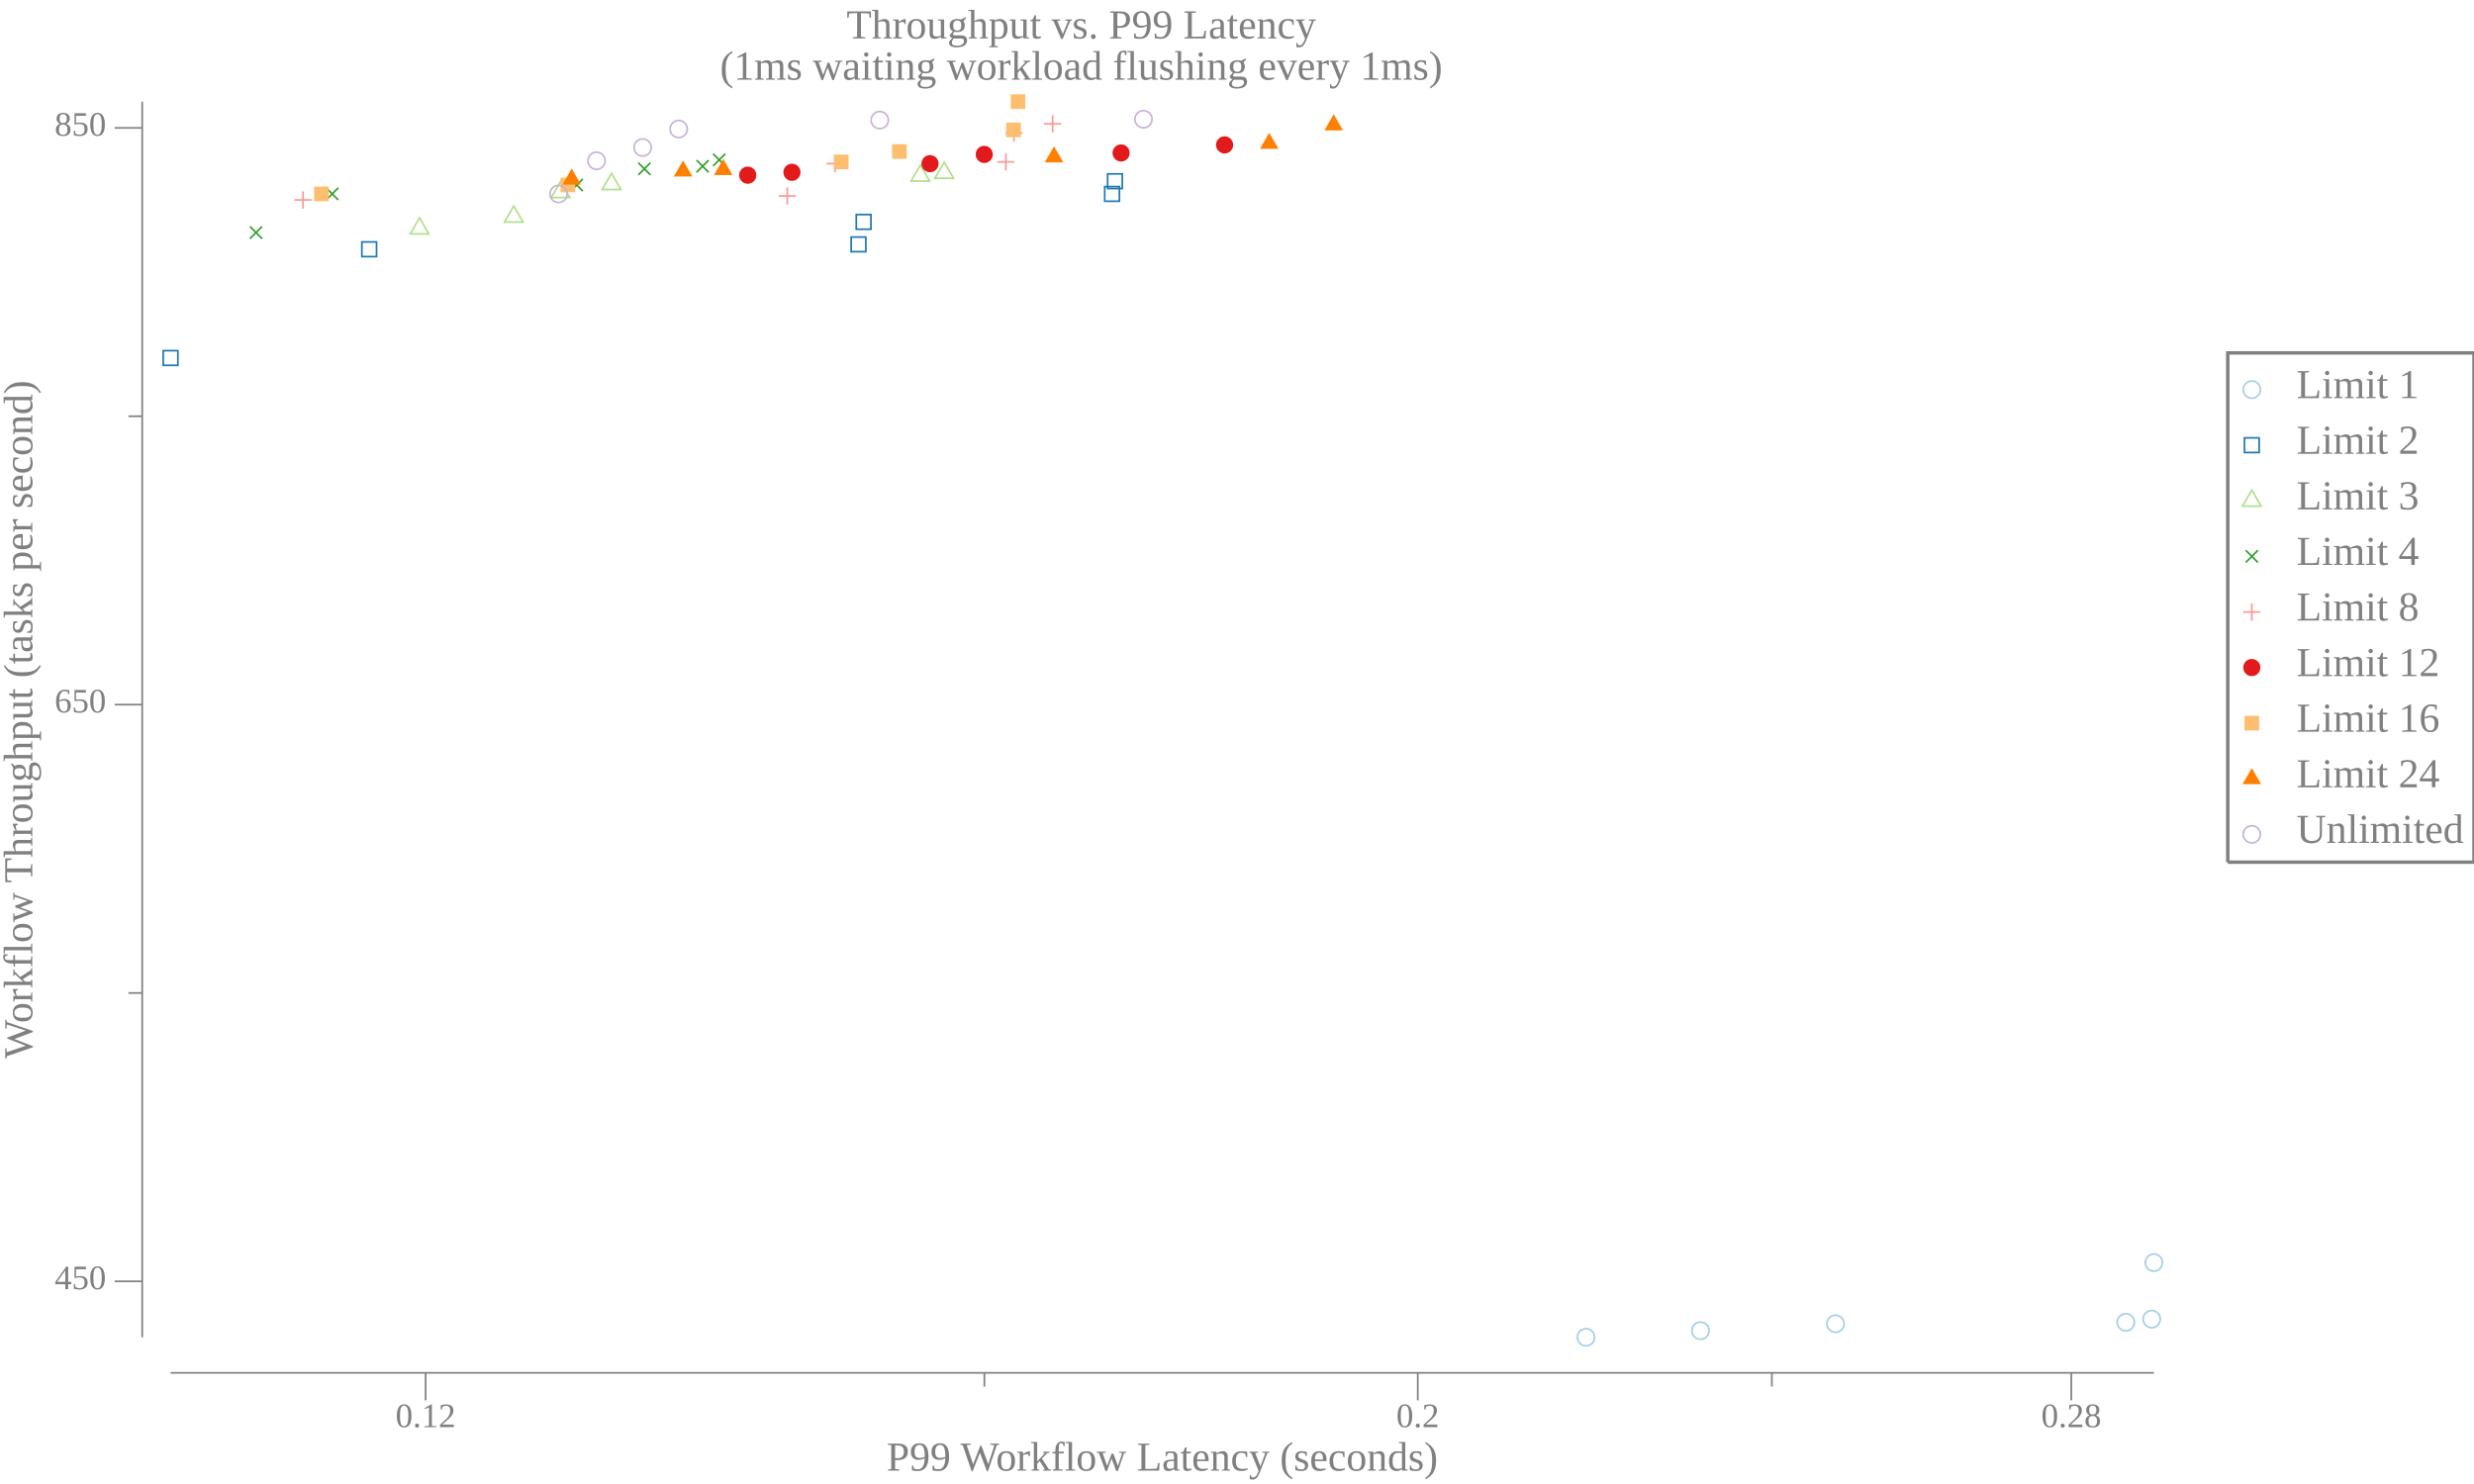
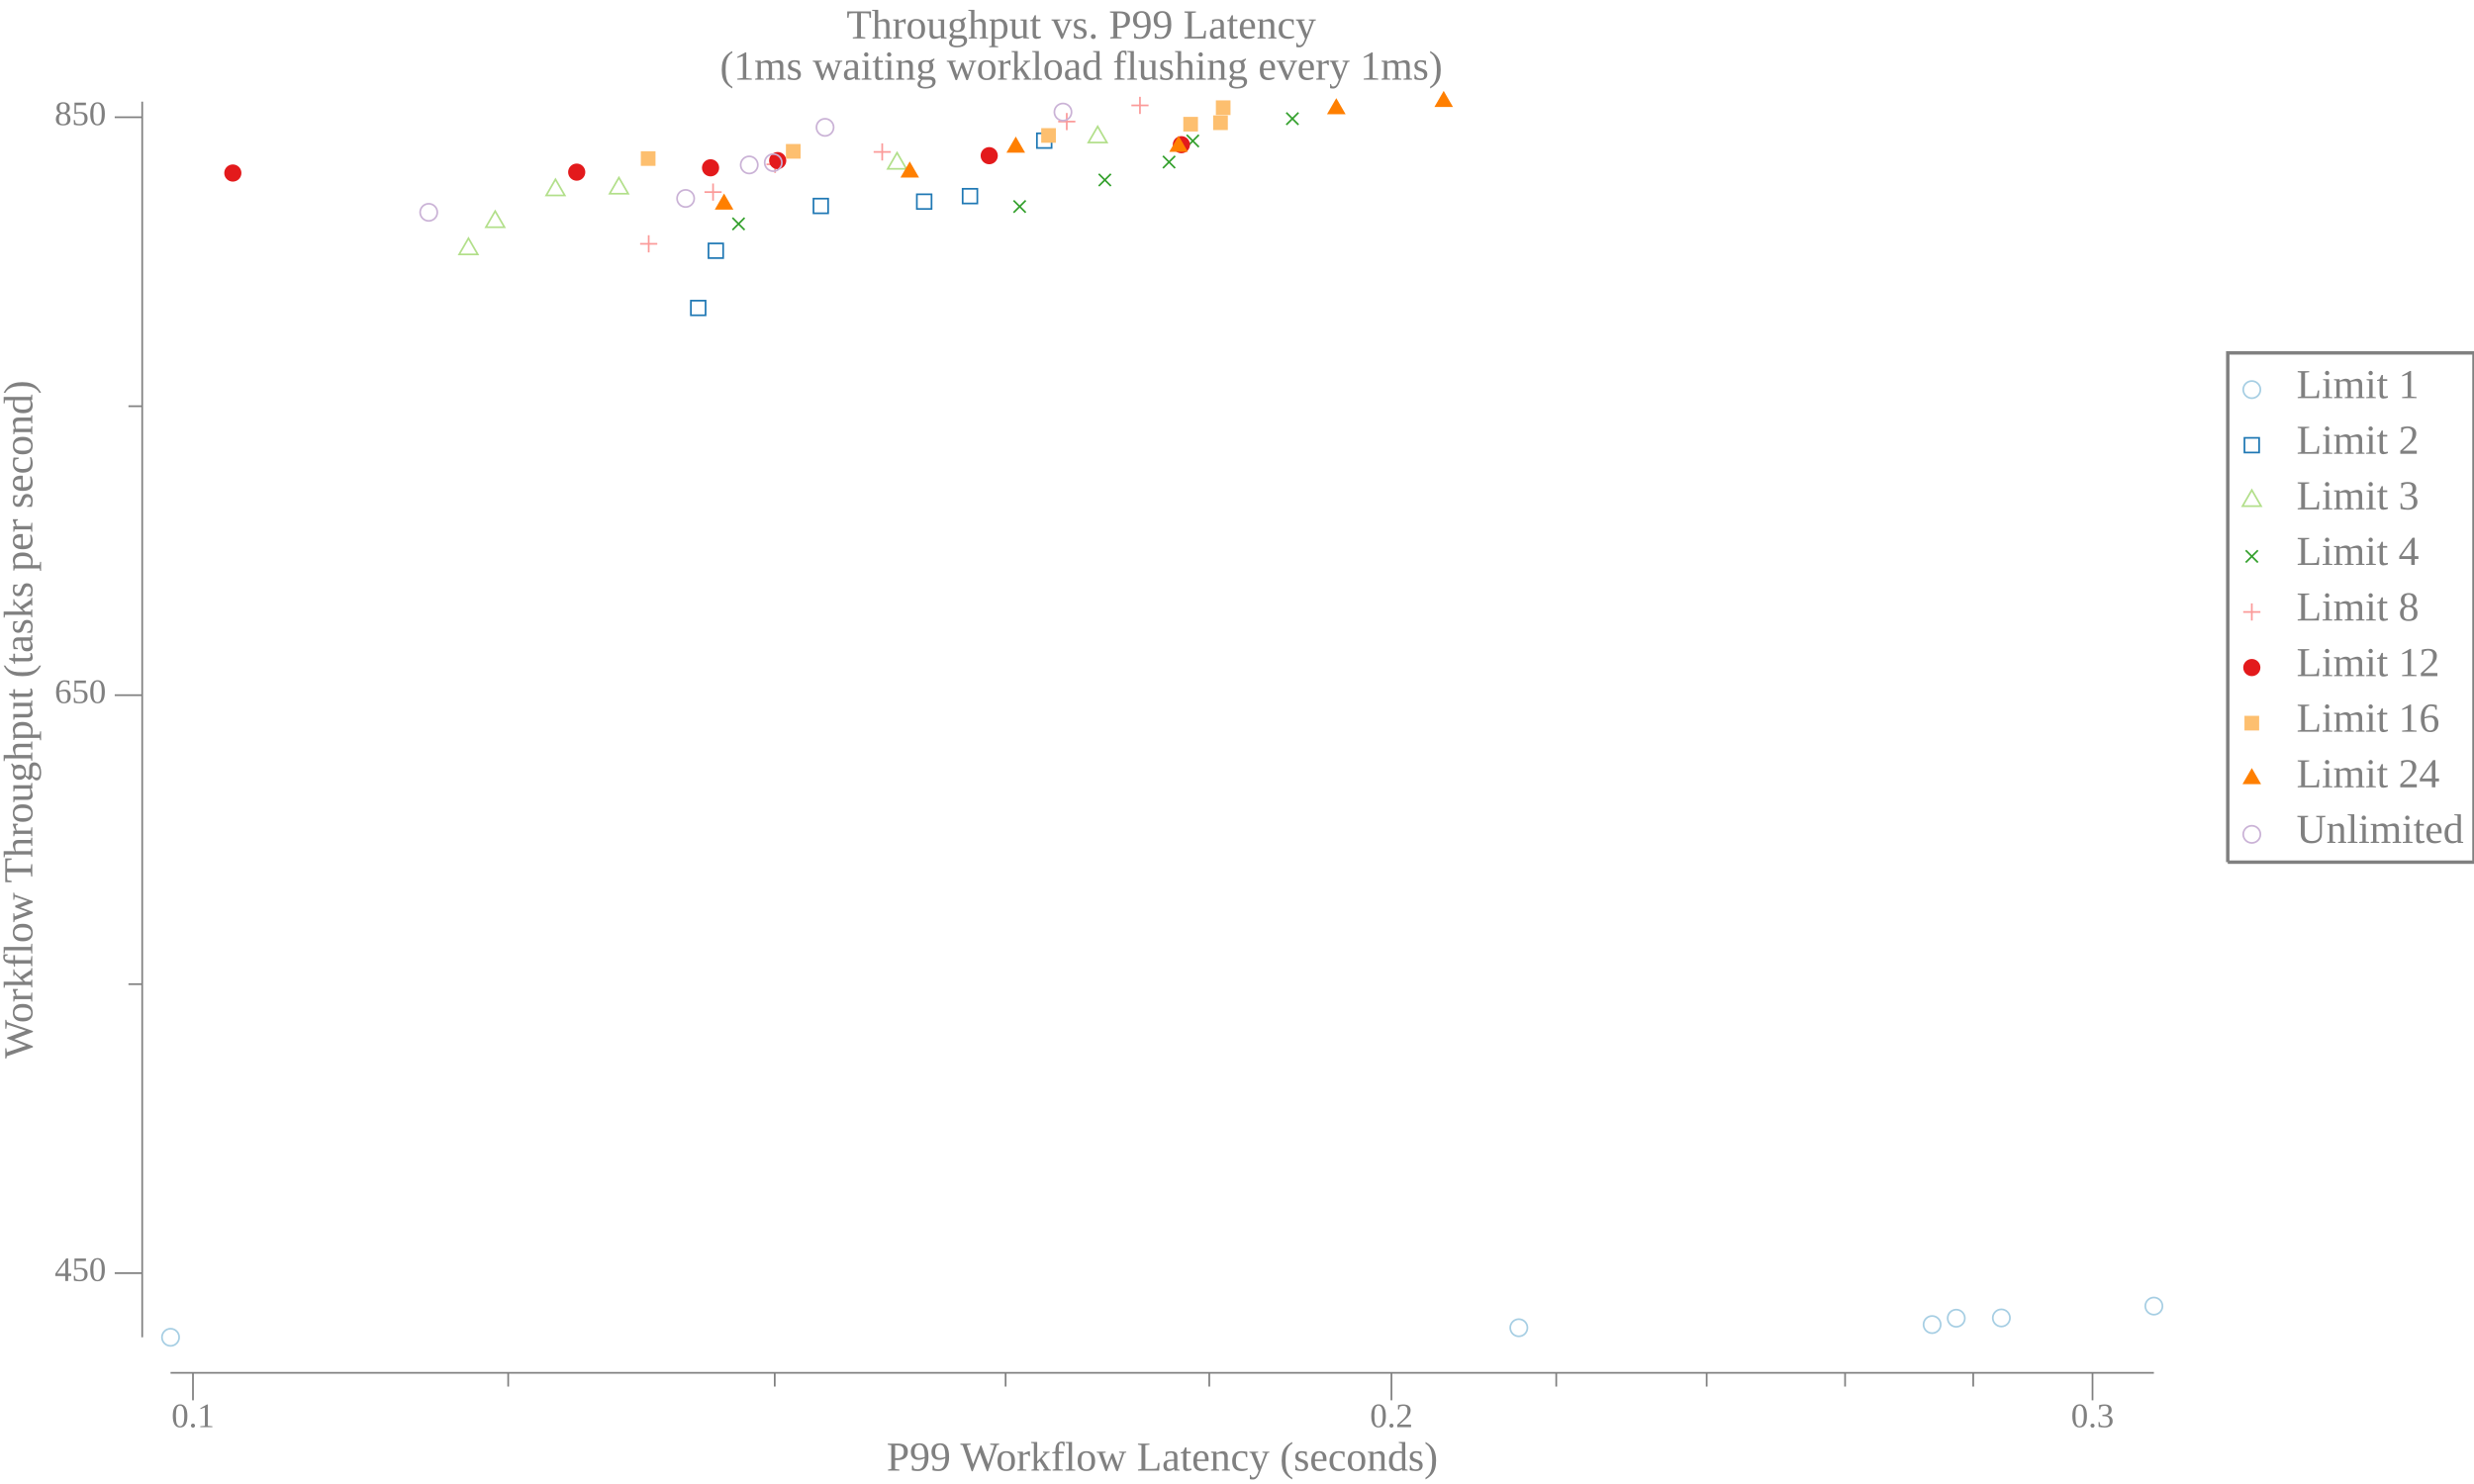
<svg xmlns="http://www.w3.org/2000/svg" width="720pt" height="432pt" viewBox="0 0 720 432">
  <g transform="scale(1, -1) translate(0, -432)">
    <path d="M657.84,318.58A2.5,2.5 0 1 1 652.84,318.58A2.5,2.5 0 1 1 657.84,318.58Z" style="fill:none;stroke:#A6CEE3;stroke-width:0.5" />
    <text x="668.34" y="-316.1" transform="scale(1, -1)" style="font-family:Liberation Serif;font-variant:normal;font-weight:normal;font-style:normal;font-size:12px;fill:#808080">Limit 1</text>
    <path d="M653.2,300.27L657.47,300.27L657.47,304.54L653.2,304.54Z" style="fill:none;stroke:#1F78B4;stroke-width:0.5" />
    <text x="668.34" y="-299.91" transform="scale(1, -1)" style="font-family:Liberation Serif;font-variant:normal;font-weight:normal;font-style:normal;font-size:12px;fill:#808080">Limit 2</text>
    <path d="M655.34,289.34L652.63,284.66L658.04,284.66Z" style="fill:none;stroke:#B2DF8A;stroke-width:0.5" />
    <text x="668.34" y="-283.73" transform="scale(1, -1)" style="font-family:Liberation Serif;font-variant:normal;font-weight:normal;font-style:normal;font-size:12px;fill:#808080">Limit 3</text>
    <path d="M653.57,268.27L657.11,271.8" style="fill:none;stroke:#33A02C;stroke-width:0.5" />
    <path d="M653.57,271.8L657.11,268.27" style="fill:none;stroke:#33A02C;stroke-width:0.5" />
    <text x="668.34" y="-267.55" transform="scale(1, -1)" style="font-family:Liberation Serif;font-variant:normal;font-weight:normal;font-style:normal;font-size:12px;fill:#808080">Limit 4</text>
    <path d="M655.34,256.35L655.34,251.35" style="fill:none;stroke:#FB9A99;stroke-width:0.5" />
    <path d="M652.84,253.85L657.84,253.85" style="fill:none;stroke:#FB9A99;stroke-width:0.5" />
    <text x="668.34" y="-251.36" transform="scale(1, -1)" style="font-family:Liberation Serif;font-variant:normal;font-weight:normal;font-style:normal;font-size:12px;fill:#808080">Limit 8</text>
    <path d="M657.84,237.67A2.5,2.5 0 1 1 652.84,237.67A2.5,2.5 0 1 1 657.84,237.67Z" style="fill:#E31A1C" />
    <text x="668.34" y="-235.18" transform="scale(1, -1)" style="font-family:Liberation Serif;font-variant:normal;font-weight:normal;font-style:normal;font-size:12px;fill:#808080">Limit 12</text>
    <path d="M653.2,219.35L657.47,219.35L657.47,223.62L653.2,223.62Z" style="fill:#FDBF6F" />
    <text x="668.34" y="-219" transform="scale(1, -1)" style="font-family:Liberation Serif;font-variant:normal;font-weight:normal;font-style:normal;font-size:12px;fill:#808080">Limit 16</text>
    <path d="M655.34,208.42L652.63,203.74L658.04,203.74Z" style="fill:#FF7F00" />
    <text x="668.34" y="-202.81" transform="scale(1, -1)" style="font-family:Liberation Serif;font-variant:normal;font-weight:normal;font-style:normal;font-size:12px;fill:#808080">Limit 24</text>
    <path d="M657.84,189.12A2.5,2.5 0 1 1 652.84,189.12A2.5,2.5 0 1 1 657.84,189.12Z" style="fill:none;stroke:#CAB2D6;stroke-width:0.5" />
    <text x="668.34" y="-186.63" transform="scale(1, -1)" style="font-family:Liberation Serif;font-variant:normal;font-weight:normal;font-style:normal;font-size:12px;fill:#808080">Unlimited</text>
    <path d="M648.34,181.02L648.34,329.27L720,329.27L720,181.02L648.34,181.02" style="fill:none;stroke:#808080" />
    <path d="M0,0L629.34,0L629.34,432L0,432Z" style="fill:#-8000000000000000-8000000000000000-8000000000000000;fill-opacity:0" />
    <text x="246.35" y="-420.81" transform="scale(1, -1)" style="font-family:Liberation Serif;font-variant:normal;font-weight:normal;font-style:normal;font-size:12px;fill:#808080">Throughput vs. P99 Latency</text>
    <text x="209.52" y="-408.81" transform="scale(1, -1)" style="font-family:Liberation Serif;font-variant:normal;font-weight:normal;font-style:normal;font-size:12px;fill:#808080">(1ms waiting workload flushing every 1ms)</text>
    <text x="258.02" y="-3.902" transform="scale(1, -1)" style="font-family:Liberation Serif;font-variant:normal;font-weight:normal;font-style:normal;font-size:12px;fill:#808080">P99 Workflow Latency (seconds)</text>
-     <text x="115.12" y="-16.541" transform="scale(1, -1)" style="font-family:Liberation Serif;font-variant:normal;font-weight:normal;font-style:normal;font-size:10px;fill:#808080">0.12</text>
-     <text x="406.36" y="-16.541" transform="scale(1, -1)" style="font-family:Liberation Serif;font-variant:normal;font-weight:normal;font-style:normal;font-size:10px;fill:#808080">0.2</text>
-     <text x="594.05" y="-16.541" transform="scale(1, -1)" style="font-family:Liberation Serif;font-variant:normal;font-weight:normal;font-style:normal;font-size:10px;fill:#808080">0.28</text>
-     <path d="M123.87,24.363L123.87,32.363" style="fill:none;stroke:#808080;stroke-width:0.5" />
-     <path d="M412.61,24.363L412.61,32.363" style="fill:none;stroke:#808080;stroke-width:0.5" />
-     <path d="M602.8,24.363L602.8,32.363" style="fill:none;stroke:#808080;stroke-width:0.5" />
-     <path d="M286.48,28.363L286.48,32.363" style="fill:none;stroke:#808080;stroke-width:0.5" />
-     <path d="M515.66,28.363L515.66,32.363" style="fill:none;stroke:#808080;stroke-width:0.5" />
+     <text x="49.912" y="-16.541" transform="scale(1, -1)" style="font-family:Liberation Serif;font-variant:normal;font-weight:normal;font-style:normal;font-size:10px;fill:#808080">0.1</text>
+     <text x="398.7" y="-16.541" transform="scale(1, -1)" style="font-family:Liberation Serif;font-variant:normal;font-weight:normal;font-style:normal;font-size:10px;fill:#808080">0.2</text>
+     <text x="602.73" y="-16.541" transform="scale(1, -1)" style="font-family:Liberation Serif;font-variant:normal;font-weight:normal;font-style:normal;font-size:10px;fill:#808080">0.3</text>
+     <path d="M56.162,24.363L56.162,32.363" style="fill:none;stroke:#808080;stroke-width:0.5" />
+     <path d="M404.95,24.363L404.95,32.363" style="fill:none;stroke:#808080;stroke-width:0.5" />
+     <path d="M608.98,24.363L608.98,32.363" style="fill:none;stroke:#808080;stroke-width:0.5" />
+     <path d="M147.9,28.363L147.9,32.363" style="fill:none;stroke:#808080;stroke-width:0.5" />
+     <path d="M225.47,28.363L225.47,32.363" style="fill:none;stroke:#808080;stroke-width:0.5" />
+     <path d="M292.66,28.363L292.66,32.363" style="fill:none;stroke:#808080;stroke-width:0.5" />
+     <path d="M351.93,28.363L351.93,32.363" style="fill:none;stroke:#808080;stroke-width:0.5" />
+     <path d="M452.91,28.363L452.91,32.363" style="fill:none;stroke:#808080;stroke-width:0.5" />
+     <path d="M496.69,28.363L496.69,32.363" style="fill:none;stroke:#808080;stroke-width:0.5" />
+     <path d="M536.97,28.363L536.97,32.363" style="fill:none;stroke:#808080;stroke-width:0.5" />
+     <path d="M574.26,28.363L574.26,32.363" style="fill:none;stroke:#808080;stroke-width:0.5" />
    <path d="M49.635,32.363L626.84,32.363" style="fill:none;stroke:#808080;stroke-width:0.5" />
    <g transform="rotate(90)">
      <text x="123.84" y="9.387" transform="scale(1, -1)" style="font-family:Liberation Serif;font-variant:normal;font-weight:normal;font-style:normal;font-size:12px;fill:#808080">Workflow Throughput (tasks per second)</text>
    </g>
-     <text x="15.885" y="-56.709" transform="scale(1, -1)" style="font-family:Liberation Serif;font-variant:normal;font-weight:normal;font-style:normal;font-size:10px;fill:#808080">450</text>
-     <text x="15.885" y="-224.6" transform="scale(1, -1)" style="font-family:Liberation Serif;font-variant:normal;font-weight:normal;font-style:normal;font-size:10px;fill:#808080">650</text>
-     <text x="15.885" y="-392.49" transform="scale(1, -1)" style="font-family:Liberation Serif;font-variant:normal;font-weight:normal;font-style:normal;font-size:10px;fill:#808080">850</text>
-     <path d="M33.385,58.994L41.385,58.994" style="fill:none;stroke:#808080;stroke-width:0.5" />
-     <path d="M33.385,226.88L41.385,226.88" style="fill:none;stroke:#808080;stroke-width:0.5" />
-     <path d="M33.385,394.77L41.385,394.77" style="fill:none;stroke:#808080;stroke-width:0.5" />
-     <path d="M37.385,142.94L41.385,142.94" style="fill:none;stroke:#808080;stroke-width:0.5" />
-     <path d="M37.385,310.83L41.385,310.83" style="fill:none;stroke:#808080;stroke-width:0.5" />
+     <text x="15.885" y="-59.099" transform="scale(1, -1)" style="font-family:Liberation Serif;font-variant:normal;font-weight:normal;font-style:normal;font-size:10px;fill:#808080">450</text>
+     <text x="15.885" y="-227.34" transform="scale(1, -1)" style="font-family:Liberation Serif;font-variant:normal;font-weight:normal;font-style:normal;font-size:10px;fill:#808080">650</text>
+     <text x="15.885" y="-395.58" transform="scale(1, -1)" style="font-family:Liberation Serif;font-variant:normal;font-weight:normal;font-style:normal;font-size:10px;fill:#808080">850</text>
+     <path d="M33.385,61.384L41.385,61.384" style="fill:none;stroke:#808080;stroke-width:0.5" />
+     <path d="M33.385,229.63L41.385,229.63" style="fill:none;stroke:#808080;stroke-width:0.5" />
+     <path d="M33.385,397.87L41.385,397.87" style="fill:none;stroke:#808080;stroke-width:0.5" />
+     <path d="M37.385,145.51L41.385,145.51" style="fill:none;stroke:#808080;stroke-width:0.5" />
+     <path d="M37.385,313.75L41.385,313.75" style="fill:none;stroke:#808080;stroke-width:0.5" />
    <path d="M41.385,42.709L41.385,402.41" style="fill:none;stroke:#808080;stroke-width:0.5" />
-     <path d="M464.06,42.709A2.5,2.5 0 1 1 459.06,42.709A2.5,2.5 0 1 1 464.06,42.709Z" style="fill:none;stroke:#A6CEE3;stroke-width:0.5" />
-     <path d="M497.38,44.64A2.5,2.5 0 1 1 492.38,44.64A2.5,2.5 0 1 1 497.38,44.64Z" style="fill:none;stroke:#A6CEE3;stroke-width:0.5" />
-     <path d="M536.68,46.654A2.5,2.5 0 1 1 531.68,46.654A2.5,2.5 0 1 1 536.68,46.654Z" style="fill:none;stroke:#A6CEE3;stroke-width:0.5" />
-     <path d="M621.18,47.074A2.5,2.5 0 1 1 616.18,47.074A2.5,2.5 0 1 1 621.18,47.074Z" style="fill:none;stroke:#A6CEE3;stroke-width:0.5" />
-     <path d="M628.7,47.998A2.5,2.5 0 1 1 623.7,47.998A2.5,2.5 0 1 1 628.7,47.998Z" style="fill:none;stroke:#A6CEE3;stroke-width:0.5" />
-     <path d="M629.34,64.451A2.5,2.5 0 1 1 624.34,64.451A2.5,2.5 0 1 1 629.34,64.451Z" style="fill:none;stroke:#A6CEE3;stroke-width:0.5" />
-     <path d="M47.501,325.65L51.769,325.65L51.769,329.92L47.501,329.92Z" style="fill:none;stroke:#1F78B4;stroke-width:0.5" />
-     <path d="M105.31,357.3L109.58,357.3L109.58,361.57L105.31,361.57Z" style="fill:none;stroke:#1F78B4;stroke-width:0.5" />
-     <path d="M247.71,358.73L251.98,358.73L251.98,362.99L247.71,362.99Z" style="fill:none;stroke:#1F78B4;stroke-width:0.5" />
-     <path d="M249.2,365.27L253.47,365.27L253.47,369.54L249.2,369.54Z" style="fill:none;stroke:#1F78B4;stroke-width:0.5" />
-     <path d="M321.5,373.42L325.77,373.42L325.77,377.68L321.5,377.68Z" style="fill:none;stroke:#1F78B4;stroke-width:0.5" />
-     <path d="M322.35,377.11L326.61,377.11L326.61,381.38L322.35,381.38Z" style="fill:none;stroke:#1F78B4;stroke-width:0.5" />
-     <path d="M122.1,368.6L119.39,363.91L124.8,363.91Z" style="fill:none;stroke:#B2DF8A;stroke-width:0.5" />
-     <path d="M149.51,372.04L146.81,367.36L152.22,367.36Z" style="fill:none;stroke:#B2DF8A;stroke-width:0.5" />
-     <path d="M163.13,379.18L160.43,374.49L165.84,374.49Z" style="fill:none;stroke:#B2DF8A;stroke-width:0.5" />
-     <path d="M177.97,381.53L175.27,376.84L180.68,376.84Z" style="fill:none;stroke:#B2DF8A;stroke-width:0.5" />
-     <path d="M267.85,383.96L265.14,379.28L270.55,379.28Z" style="fill:none;stroke:#B2DF8A;stroke-width:0.5" />
-     <path d="M274.78,384.8L272.07,380.12L277.49,380.12Z" style="fill:none;stroke:#B2DF8A;stroke-width:0.5" />
-     <path d="M72.739,362.53L76.275,366.07" style="fill:none;stroke:#33A02C;stroke-width:0.5" />
-     <path d="M72.739,366.07L76.275,362.53" style="fill:none;stroke:#33A02C;stroke-width:0.5" />
-     <path d="M94.917,373.78L98.452,377.32" style="fill:none;stroke:#33A02C;stroke-width:0.5" />
-     <path d="M94.917,377.32L98.452,373.78" style="fill:none;stroke:#33A02C;stroke-width:0.5" />
-     <path d="M166.07,376.38L169.61,379.92" style="fill:none;stroke:#33A02C;stroke-width:0.5" />
-     <path d="M166.07,379.92L169.61,376.38" style="fill:none;stroke:#33A02C;stroke-width:0.5" />
-     <path d="M185.76,381.09L189.29,384.62" style="fill:none;stroke:#33A02C;stroke-width:0.5" />
-     <path d="M185.76,384.62L189.29,381.09" style="fill:none;stroke:#33A02C;stroke-width:0.5" />
-     <path d="M202.71,381.84L206.24,385.38" style="fill:none;stroke:#33A02C;stroke-width:0.5" />
-     <path d="M202.71,385.38L206.24,381.84" style="fill:none;stroke:#33A02C;stroke-width:0.5" />
-     <path d="M207.53,383.69L211.07,387.22" style="fill:none;stroke:#33A02C;stroke-width:0.5" />
-     <path d="M207.53,387.22L211.07,383.69" style="fill:none;stroke:#33A02C;stroke-width:0.5" />
-     <path d="M88.181,376.29L88.181,371.29" style="fill:none;stroke:#FB9A99;stroke-width:0.5" />
-     <path d="M85.681,373.79L90.681,373.79" style="fill:none;stroke:#FB9A99;stroke-width:0.5" />
-     <path d="M229.11,377.46L229.11,372.46" style="fill:none;stroke:#FB9A99;stroke-width:0.5" />
-     <path d="M226.61,374.96L231.61,374.96" style="fill:none;stroke:#FB9A99;stroke-width:0.5" />
-     <path d="M243.02,386.86L243.02,381.86" style="fill:none;stroke:#FB9A99;stroke-width:0.5" />
-     <path d="M240.52,384.36L245.52,384.36" style="fill:none;stroke:#FB9A99;stroke-width:0.5" />
-     <path d="M292.72,387.37L292.72,382.37" style="fill:none;stroke:#FB9A99;stroke-width:0.5" />
-     <path d="M290.22,384.87L295.22,384.87" style="fill:none;stroke:#FB9A99;stroke-width:0.5" />
-     <path d="M295.1,395.76L295.1,390.76" style="fill:none;stroke:#FB9A99;stroke-width:0.5" />
-     <path d="M292.6,393.26L297.6,393.26" style="fill:none;stroke:#FB9A99;stroke-width:0.5" />
-     <path d="M306.35,398.45L306.35,393.45" style="fill:none;stroke:#FB9A99;stroke-width:0.5" />
-     <path d="M303.85,395.95L308.85,395.95" style="fill:none;stroke:#FB9A99;stroke-width:0.5" />
-     <path d="M220.11,381.01A2.5,2.5 0 1 1 215.11,381.01A2.5,2.5 0 1 1 220.11,381.01Z" style="fill:#E31A1C" />
-     <path d="M232.98,381.85A2.5,2.5 0 1 1 227.98,381.85A2.5,2.5 0 1 1 232.98,381.85Z" style="fill:#E31A1C" />
-     <path d="M273.16,384.36A2.5,2.5 0 1 1 268.16,384.36A2.5,2.5 0 1 1 273.16,384.36Z" style="fill:#E31A1C" />
-     <path d="M288.95,387.05A2.5,2.5 0 1 1 283.95,387.05A2.5,2.5 0 1 1 288.95,387.05Z" style="fill:#E31A1C" />
-     <path d="M328.77,387.47A2.5,2.5 0 1 1 323.77,387.47A2.5,2.5 0 1 1 328.77,387.47Z" style="fill:#E31A1C" />
-     <path d="M358.89,389.82A2.5,2.5 0 1 1 353.89,389.82A2.5,2.5 0 1 1 358.89,389.82Z" style="fill:#E31A1C" />
-     <path d="M91.412,373.42L95.679,373.42L95.679,377.68L91.412,377.68Z" style="fill:#FDBF6F" />
-     <path d="M163.13,376.02L167.4,376.02L167.4,380.29L163.13,380.29Z" style="fill:#FDBF6F" />
-     <path d="M242.68,382.73L246.95,382.73L246.95,387L242.68,387Z" style="fill:#FDBF6F" />
-     <path d="M259.62,385.76L263.89,385.76L263.89,390.02L259.62,390.02Z" style="fill:#FDBF6F" />
-     <path d="M292.84,392.05L297.11,392.05L297.11,396.32L292.84,396.32Z" style="fill:#FDBF6F" />
-     <path d="M294.15,400.28L298.41,400.28L298.41,404.55L294.15,404.55Z" style="fill:#FDBF6F" />
-     <path d="M166.37,382.96L163.67,378.27L169.08,378.27Z" style="fill:#FF7F00" />
-     <path d="M198.8,385.31L196.09,380.62L201.51,380.62Z" style="fill:#FF7F00" />
-     <path d="M210.48,385.73L207.77,381.04L213.19,381.04Z" style="fill:#FF7F00" />
-     <path d="M306.75,389.42L304.04,384.73L309.45,384.73Z" style="fill:#FF7F00" />
-     <path d="M369.38,393.37L366.68,388.68L372.09,388.68Z" style="fill:#FF7F00" />
-     <path d="M388.13,398.74L385.43,394.05L390.84,394.05Z" style="fill:#FF7F00" />
-     <path d="M165.06,375.55A2.5,2.5 0 1 1 160.06,375.55A2.5,2.5 0 1 1 165.06,375.55Z" style="fill:none;stroke:#CAB2D6;stroke-width:0.5" />
-     <path d="M176.1,385.2A2.5,2.5 0 1 1 171.1,385.2A2.5,2.5 0 1 1 176.1,385.2Z" style="fill:none;stroke:#CAB2D6;stroke-width:0.5" />
-     <path d="M189.53,389.06A2.5,2.5 0 1 1 184.53,389.06A2.5,2.5 0 1 1 189.53,389.06Z" style="fill:none;stroke:#CAB2D6;stroke-width:0.5" />
-     <path d="M200.02,394.44A2.5,2.5 0 1 1 195.02,394.44A2.5,2.5 0 1 1 200.02,394.44Z" style="fill:none;stroke:#CAB2D6;stroke-width:0.5" />
-     <path d="M258.53,397.04A2.5,2.5 0 1 1 253.53,397.04A2.5,2.5 0 1 1 258.53,397.04Z" style="fill:none;stroke:#CAB2D6;stroke-width:0.5" />
-     <path d="M335.28,397.29A2.5,2.5 0 1 1 330.28,397.29A2.5,2.5 0 1 1 335.28,397.29Z" style="fill:none;stroke:#CAB2D6;stroke-width:0.5" />
+     <path d="M52.135,42.709A2.5,2.5 0 1 1 47.135,42.709A2.5,2.5 0 1 1 52.135,42.709Z" style="fill:none;stroke:#A6CEE3;stroke-width:0.5" />
+     <path d="M444.52,45.485A2.5,2.5 0 1 1 439.52,45.485A2.5,2.5 0 1 1 444.52,45.485Z" style="fill:none;stroke:#A6CEE3;stroke-width:0.5" />
+     <path d="M564.8,46.41A2.5,2.5 0 1 1 559.8,46.41A2.5,2.5 0 1 1 564.8,46.41Z" style="fill:none;stroke:#A6CEE3;stroke-width:0.5" />
+     <path d="M571.82,48.261A2.5,2.5 0 1 1 566.82,48.261A2.5,2.5 0 1 1 571.82,48.261Z" style="fill:none;stroke:#A6CEE3;stroke-width:0.5" />
+     <path d="M584.95,48.345A2.5,2.5 0 1 1 579.95,48.345A2.5,2.5 0 1 1 584.95,48.345Z" style="fill:none;stroke:#A6CEE3;stroke-width:0.5" />
+     <path d="M629.34,51.794A2.5,2.5 0 1 1 624.34,51.794A2.5,2.5 0 1 1 629.34,51.794Z" style="fill:none;stroke:#A6CEE3;stroke-width:0.5" />
+     <path d="M201.07,340.22L205.34,340.22L205.34,344.48L201.07,344.48Z" style="fill:none;stroke:#1F78B4;stroke-width:0.5" />
+     <path d="M206.19,356.87L210.46,356.87L210.46,361.14L206.19,361.14Z" style="fill:none;stroke:#1F78B4;stroke-width:0.5" />
+     <path d="M236.75,369.91L241.01,369.91L241.01,374.18L236.75,374.18Z" style="fill:none;stroke:#1F78B4;stroke-width:0.5" />
+     <path d="M266.83,371.17L271.1,371.17L271.1,375.44L266.83,375.44Z" style="fill:none;stroke:#1F78B4;stroke-width:0.5" />
+     <path d="M280.16,372.77L284.43,372.77L284.43,377.04L280.16,377.04Z" style="fill:none;stroke:#1F78B4;stroke-width:0.5" />
+     <path d="M301.77,388.92L306.04,388.92L306.04,393.19L301.77,393.19Z" style="fill:none;stroke:#1F78B4;stroke-width:0.5" />
+     <path d="M136.34,362.64L133.63,357.95L139.04,357.95Z" style="fill:none;stroke:#B2DF8A;stroke-width:0.5" />
+     <path d="M144.11,370.54L141.41,365.86L146.82,365.86Z" style="fill:none;stroke:#B2DF8A;stroke-width:0.5" />
+     <path d="M161.66,379.8L158.96,375.11L164.37,375.11Z" style="fill:none;stroke:#B2DF8A;stroke-width:0.5" />
+     <path d="M180.12,380.3L177.42,375.61L182.83,375.61Z" style="fill:none;stroke:#B2DF8A;stroke-width:0.5" />
+     <path d="M261.07,387.54L258.36,382.85L263.77,382.85Z" style="fill:none;stroke:#B2DF8A;stroke-width:0.5" />
+     <path d="M319.45,395.19L316.74,390.5L322.15,390.5Z" style="fill:none;stroke:#B2DF8A;stroke-width:0.5" />
+     <path d="M213.17,365.06L216.7,368.6" style="fill:none;stroke:#33A02C;stroke-width:0.5" />
+     <path d="M213.17,368.6L216.7,365.06" style="fill:none;stroke:#33A02C;stroke-width:0.5" />
+     <path d="M294.98,370.11L298.51,373.64" style="fill:none;stroke:#33A02C;stroke-width:0.5" />
+     <path d="M294.98,373.64L298.51,370.11" style="fill:none;stroke:#33A02C;stroke-width:0.5" />
+     <path d="M319.77,377.85L323.3,381.38" style="fill:none;stroke:#33A02C;stroke-width:0.5" />
+     <path d="M319.77,381.38L323.3,377.85" style="fill:none;stroke:#33A02C;stroke-width:0.5" />
+     <path d="M338.45,383.06L341.99,386.6" style="fill:none;stroke:#33A02C;stroke-width:0.5" />
+     <path d="M338.45,386.6L341.99,383.06" style="fill:none;stroke:#33A02C;stroke-width:0.5" />
+     <path d="M345.36,389.2L348.9,392.74" style="fill:none;stroke:#33A02C;stroke-width:0.5" />
+     <path d="M345.36,392.74L348.9,389.2" style="fill:none;stroke:#33A02C;stroke-width:0.5" />
+     <path d="M374.35,395.68L377.89,399.22" style="fill:none;stroke:#33A02C;stroke-width:0.5" />
+     <path d="M374.35,399.22L377.89,395.68" style="fill:none;stroke:#33A02C;stroke-width:0.5" />
+     <path d="M188.79,363.52L188.79,358.52" style="fill:none;stroke:#FB9A99;stroke-width:0.5" />
+     <path d="M186.29,361.02L191.29,361.02" style="fill:none;stroke:#FB9A99;stroke-width:0.5" />
+     <path d="M207.52,378.58L207.52,373.58" style="fill:none;stroke:#FB9A99;stroke-width:0.5" />
+     <path d="M205.02,376.08L210.02,376.08" style="fill:none;stroke:#FB9A99;stroke-width:0.5" />
+     <path d="M225.57,386.66L225.57,381.66" style="fill:none;stroke:#FB9A99;stroke-width:0.5" />
+     <path d="M223.07,384.16L228.07,384.16" style="fill:none;stroke:#FB9A99;stroke-width:0.5" />
+     <path d="M256.75,390.27L256.75,385.27" style="fill:none;stroke:#FB9A99;stroke-width:0.5" />
+     <path d="M254.25,387.77L259.25,387.77" style="fill:none;stroke:#FB9A99;stroke-width:0.5" />
+     <path d="M310.46,399.11L310.46,394.11" style="fill:none;stroke:#FB9A99;stroke-width:0.5" />
+     <path d="M307.96,396.61L312.96,396.61" style="fill:none;stroke:#FB9A99;stroke-width:0.5" />
+     <path d="M331.76,403.82L331.76,398.82" style="fill:none;stroke:#FB9A99;stroke-width:0.5" />
+     <path d="M329.26,401.32L334.26,401.32" style="fill:none;stroke:#FB9A99;stroke-width:0.5" />
+     <path d="M70.261,381.63A2.5,2.5 0 1 1 65.261,381.63A2.5,2.5 0 1 1 70.261,381.63Z" style="fill:#E31A1C" />
+     <path d="M170.34,381.89A2.5,2.5 0 1 1 165.34,381.89A2.5,2.5 0 1 1 170.34,381.89Z" style="fill:#E31A1C" />
+     <path d="M209.29,383.15A2.5,2.5 0 1 1 204.29,383.15A2.5,2.5 0 1 1 209.29,383.15Z" style="fill:#E31A1C" />
+     <path d="M228.83,385.25A2.5,2.5 0 1 1 223.83,385.25A2.5,2.5 0 1 1 228.83,385.25Z" style="fill:#E31A1C" />
+     <path d="M290.39,386.68A2.5,2.5 0 1 1 285.39,386.68A2.5,2.5 0 1 1 290.39,386.68Z" style="fill:#E31A1C" />
+     <path d="M346.31,389.88A2.5,2.5 0 1 1 341.31,389.88A2.5,2.5 0 1 1 346.31,389.88Z" style="fill:#E31A1C" />
+     <path d="M186.5,383.71L190.77,383.71L190.77,387.97L186.5,387.97Z" style="fill:#FDBF6F" />
+     <path d="M228.72,385.81L232.99,385.81L232.99,390.08L228.72,390.08Z" style="fill:#FDBF6F" />
+     <path d="M303.02,390.44L307.29,390.44L307.29,394.7L303.02,394.7Z" style="fill:#FDBF6F" />
+     <path d="M344.37,393.72L348.64,393.72L348.64,397.98L344.37,397.98Z" style="fill:#FDBF6F" />
+     <path d="M353.06,394.14L357.33,394.14L357.33,398.41L353.06,398.41Z" style="fill:#FDBF6F" />
+     <path d="M353.85,398.51L358.11,398.51L358.11,402.78L353.85,402.78Z" style="fill:#FDBF6F" />
+     <path d="M210.72,375.67L208.02,370.99L213.43,370.99Z" style="fill:#FF7F00" />
+     <path d="M264.76,385.01L262.06,380.32L267.47,380.32Z" style="fill:#FF7F00" />
+     <path d="M295.62,392.25L292.91,387.56L298.33,387.56Z" style="fill:#FF7F00" />
+     <path d="M343,392.5L340.29,387.81L345.7,387.81Z" style="fill:#FF7F00" />
+     <path d="M388.9,403.43L386.19,398.75L391.61,398.75Z" style="fill:#FF7F00" />
+     <path d="M420.15,405.54L417.45,400.85L422.86,400.85Z" style="fill:#FF7F00" />
+     <path d="M127.27,370.19A2.5,2.5 0 1 1 122.27,370.19A2.5,2.5 0 1 1 127.27,370.19Z" style="fill:none;stroke:#CAB2D6;stroke-width:0.5" />
+     <path d="M202.04,374.23A2.5,2.5 0 1 1 197.04,374.23A2.5,2.5 0 1 1 202.04,374.23Z" style="fill:none;stroke:#CAB2D6;stroke-width:0.5" />
+     <path d="M220.55,383.99A2.5,2.5 0 1 1 215.55,383.99A2.5,2.5 0 1 1 220.55,383.99Z" style="fill:none;stroke:#CAB2D6;stroke-width:0.5" />
+     <path d="M227.54,384.66A2.5,2.5 0 1 1 222.54,384.66A2.5,2.5 0 1 1 227.54,384.66Z" style="fill:none;stroke:#CAB2D6;stroke-width:0.5" />
+     <path d="M242.61,394.93A2.5,2.5 0 1 1 237.61,394.93A2.5,2.5 0 1 1 242.61,394.93Z" style="fill:none;stroke:#CAB2D6;stroke-width:0.5" />
+     <path d="M311.85,399.38A2.5,2.5 0 1 1 306.85,399.38A2.5,2.5 0 1 1 311.85,399.38Z" style="fill:none;stroke:#CAB2D6;stroke-width:0.5" />
  </g>
</svg>
